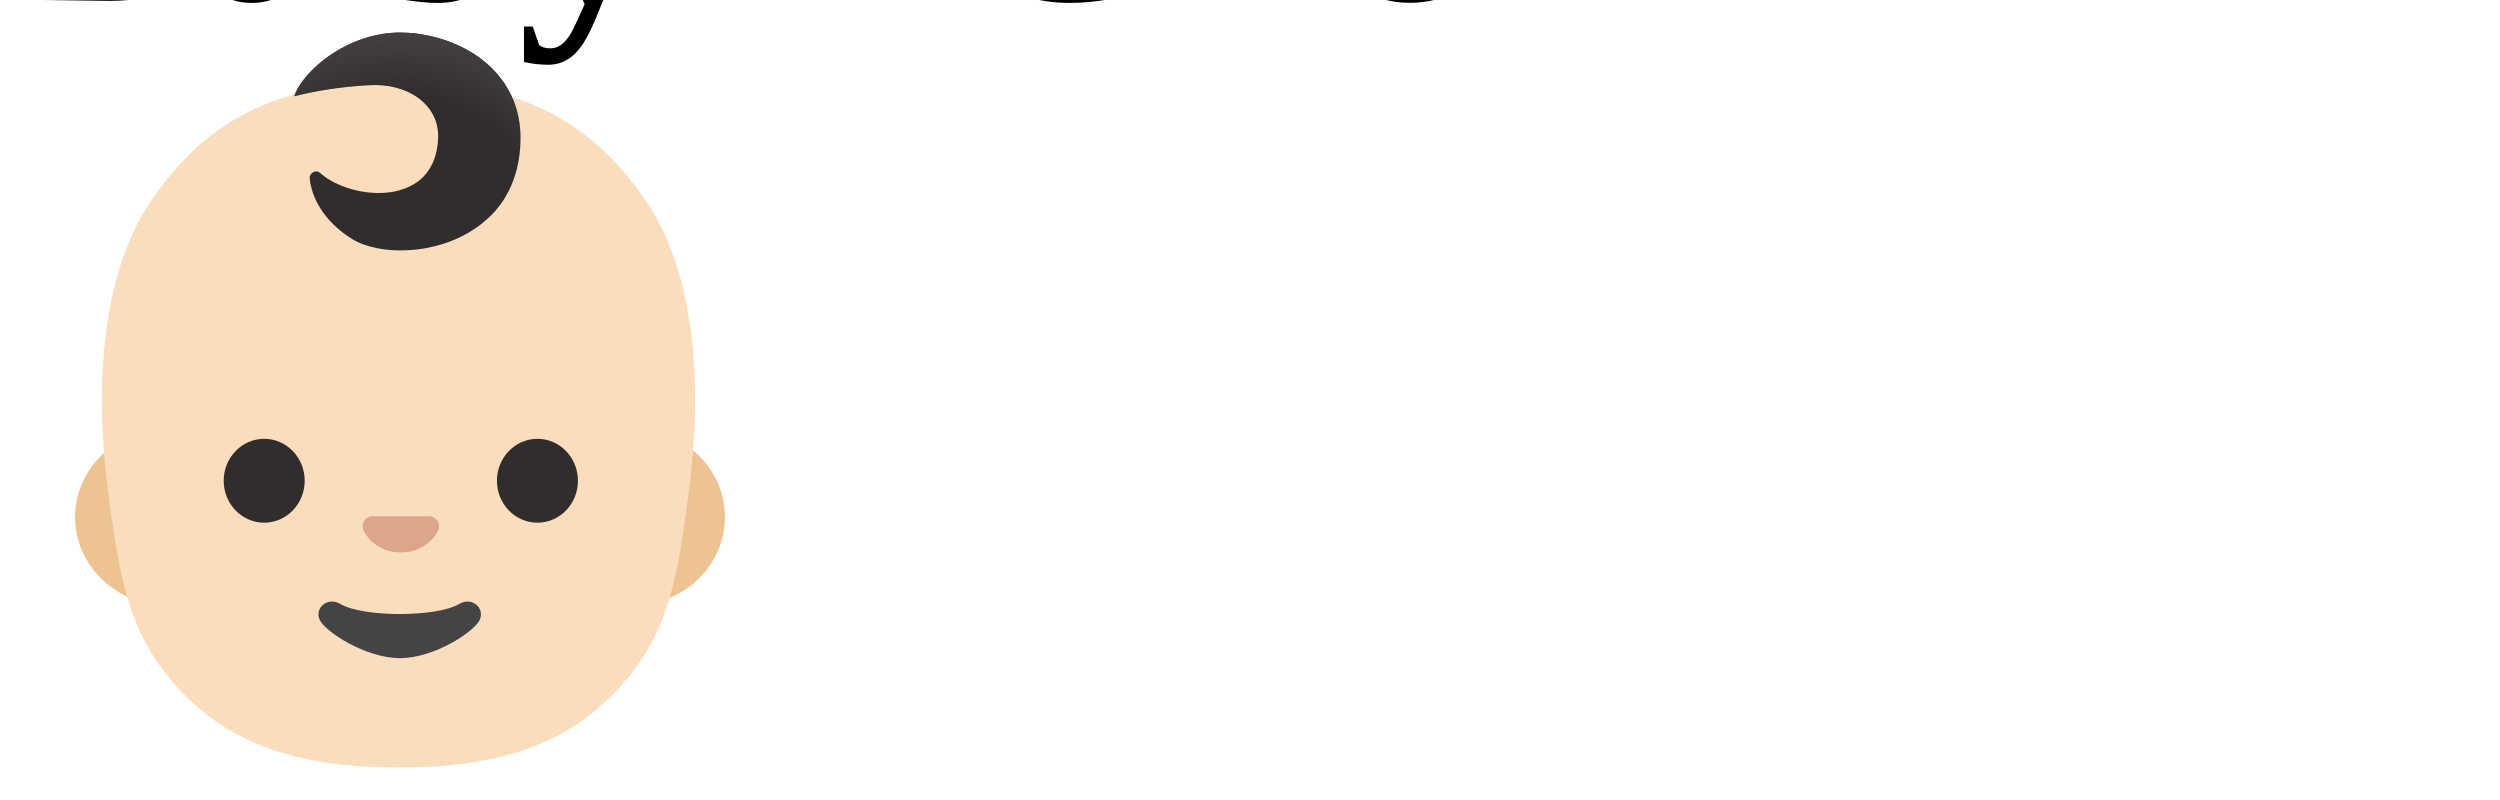
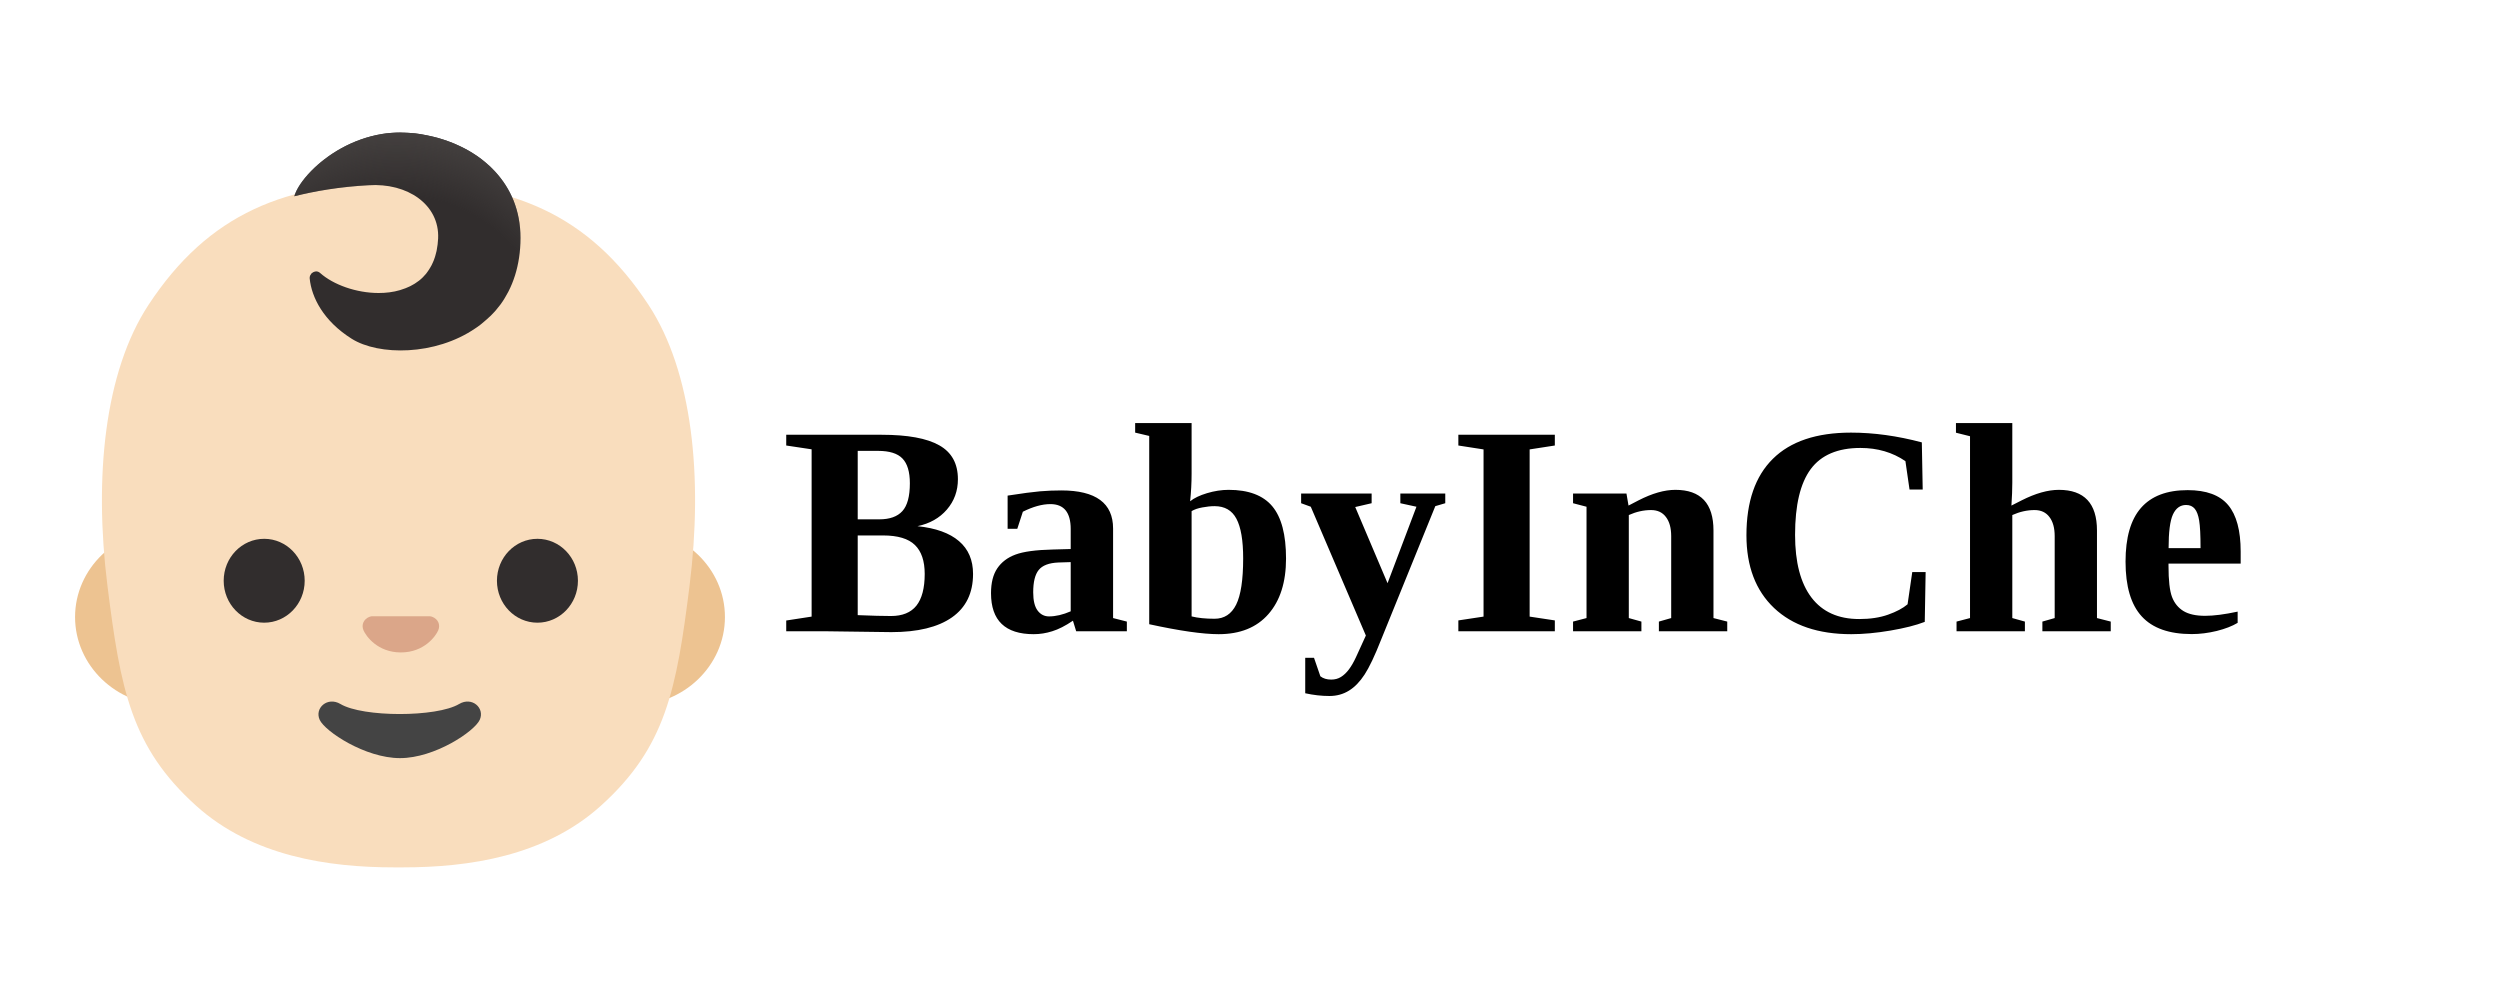
- <svg xmlns="http://www.w3.org/2000/svg" class="lol" aria-hidden="true" focusable="false" height="50px" style="-ms-transform: rotate(360deg); -webkit-transform: rotate(360deg); transform: rotate(360deg);" preserveAspectRatio="xMidYMid meet" viewBox="0 0 400 128">
+ <svg xmlns="http://www.w3.org/2000/svg" class="lol" aria-hidden="true" focusable="false" height="50px" width="125px" style="-ms-transform: rotate(360deg); -webkit-transform: rotate(360deg); transform: rotate(360deg);" preserveAspectRatio="xMidYMid meet" viewBox="0 0 400 128">
  <path d="M101.35 68.63h-74.7c-8.05 0-14.64 6.34-14.64 14.1c0 7.75 6.59 14.1 14.64 14.1h74.7c8.05 0 14.64-6.34 14.64-14.1c.01-7.76-6.58-14.1-14.64-14.1z" fill="#edc391" />
  <path d="M103.76 32.78c-9.61-14.62-22-19.62-40-19.62s-30.39 4.99-40 19.62c-7.04 10.72-8.74 27.57-6.57 44.93c2.09 16.69 3.82 25.85 14.18 35.2c9 8.12 21.22 9.87 31.7 9.87H64.45c10.48 0 22.71-1.75 31.7-9.87c10.36-9.35 12.09-18.51 14.18-35.2c2.17-17.36.47-34.22-6.57-44.93z" fill="#f9ddbd" />
  <path d="M78.65 34.38c.14-.15.28-.29.42-.44c.1-.11.2-.23.3-.34c.23-.27.45-.54.66-.82l.09-.12c.2-.27.38-.55.56-.84c.05-.08.1-.17.15-.25c.17-.29.34-.58.5-.89c.03-.05.05-.09.07-.14c.38-.75.71-1.56.98-2.41l.03-.09c.55-1.77.87-3.74.87-5.96c0-4.44-1.6-7.95-4.04-10.6c-.03-.03-.05-.05-.07-.08c-.19-.2-.39-.4-.59-.6l-.12-.12a14.326 14.326 0 0 0-.72-.64c-.2-.17-.4-.33-.6-.49c-.05-.04-.1-.07-.14-.11l-.66-.48c-.04-.02-.07-.05-.11-.07c-.8-.54-1.63-1.02-2.49-1.43c-.03-.02-.07-.03-.1-.05c-.25-.12-.5-.23-.75-.34l-.23-.1c-.22-.09-.44-.18-.66-.26c-.08-.03-.17-.06-.25-.09c-.21-.08-.42-.15-.62-.22l-.27-.09c-.21-.07-.41-.13-.62-.19c-.09-.03-.18-.05-.28-.08c-.21-.06-.42-.11-.63-.16l-.26-.06c-.23-.05-.46-.1-.68-.15c-.07-.01-.14-.03-.21-.04c-.59-.13-1.18-.22-1.77-.29c-.08-.01-.16-.01-.24-.02c-.21-.02-.41-.04-.62-.05c-.12-.01-.23-.01-.35-.02c-.17-.01-.33-.02-.49-.02c-.13 0-.26-.01-.4-.01c-.09 0-.18-.01-.26-.01h-.1c-.43 0-.86.02-1.28.05c-.08.01-.16.01-.24.02c-.43.04-.85.08-1.25.15c-4.91.8-8.88 3.38-11.36 5.9c-1.49 1.51-2.44 3-2.73 4.07h.01c3.18-.81 7.29-1.52 11.87-1.76c6.2-.43 11.38 3.1 11.13 8.52c-.03.65-.11 1.26-.22 1.83l-.03.17c-.05.22-.11.44-.17.65c-.03.1-.06.2-.08.29c-.06.18-.12.36-.19.54c-.04.11-.09.22-.14.33c-.07.16-.14.31-.21.45c-.06.12-.12.23-.19.34c-.07.13-.15.26-.23.38c-.08.12-.17.24-.25.36c-.07.1-.14.2-.22.3c-.13.16-.27.31-.41.45c-.04.04-.08.09-.12.13c-.19.19-.39.36-.6.53c-.04.03-.09.06-.13.09a6.3 6.3 0 0 1-.53.37c-.06.03-.11.07-.17.1c-.18.11-.36.21-.54.3c-.06.03-.11.06-.17.08c-.19.09-.39.18-.6.26c-.04.02-.09.04-.14.05c-.23.09-.46.17-.7.24c-.02.01-.04.01-.06.02c-1.08.32-2.24.46-3.42.46c-3.56 0-7.25-1.32-9.37-3.21a.96.96 0 0 0-.64-.25c-.05 0-.1.02-.14.03c-.04.01-.09.01-.13.03c-.06.02-.12.04-.18.07c-.1.05-.18.11-.26.18c-.02.02-.03.04-.05.06c-.07.08-.13.18-.18.28c-.01.02-.01.03-.02.05c-.05.13-.08.28-.06.44c.3 3.02 2.2 6.8 6.72 9.64c4.3 2.71 13.35 2.74 19.79-1.67l.18-.12c.19-.14.39-.28.58-.42c.08-.06.17-.13.25-.2c.28-.22.55-.45.81-.69l.39-.36c.14-.11.26-.24.38-.36z" fill="#312d2d" />
  <radialGradient id="IconifyId-1793bb55ff5-20754-618" cx="63.428" cy="87.903" r="35.535" gradientTransform="matrix(1 0 0 -1 0 128)" gradientUnits="userSpaceOnUse">
    <stop offset=".699" stop-color="#454140" stop-opacity="0" />
    <stop offset="1" stop-color="#454140" />
  </radialGradient>
  <path d="M78.65 34.38c.14-.15.28-.29.42-.44c.1-.11.2-.23.3-.34c.23-.27.45-.54.66-.82l.09-.12c.2-.27.38-.55.56-.84c.05-.08.1-.17.15-.25c.17-.29.34-.58.5-.89c.03-.05.05-.09.07-.14c.38-.75.71-1.56.98-2.41l.03-.09c.55-1.77.87-3.74.87-5.96c0-4.44-1.6-7.95-4.04-10.6c-.03-.03-.05-.05-.07-.08c-.19-.2-.39-.4-.59-.6l-.12-.12a14.326 14.326 0 0 0-.72-.64c-.2-.17-.4-.33-.6-.49c-.05-.04-.1-.07-.14-.11l-.66-.48c-.04-.02-.07-.05-.11-.07c-.8-.54-1.63-1.02-2.49-1.43c-.03-.02-.07-.03-.1-.05c-.25-.12-.5-.23-.75-.34l-.23-.1c-.22-.09-.44-.18-.66-.26c-.08-.03-.17-.06-.25-.09c-.21-.08-.42-.15-.62-.22l-.27-.09c-.21-.07-.41-.13-.62-.19c-.09-.03-.18-.05-.28-.08c-.21-.06-.42-.11-.63-.16l-.26-.06c-.23-.05-.46-.1-.68-.15c-.07-.01-.14-.03-.21-.04c-.59-.13-1.18-.22-1.77-.29c-.08-.01-.16-.01-.24-.02c-.21-.02-.41-.04-.62-.05c-.12-.01-.23-.01-.35-.02c-.17-.01-.33-.02-.49-.02c-.13 0-.26-.01-.4-.01c-.09 0-.18-.01-.26-.01h-.1c-.43 0-.86.02-1.28.05c-.08.01-.16.01-.24.02c-.43.04-.85.08-1.25.15c-4.91.8-8.88 3.38-11.36 5.9c-1.49 1.51-2.44 3-2.73 4.07h.01c3.18-.81 7.29-1.52 11.87-1.76c6.2-.43 11.38 3.1 11.13 8.52c-.03.65-.11 1.26-.22 1.83l-.03.17c-.05.22-.11.44-.17.65c-.03.1-.06.2-.08.29c-.06.18-.12.36-.19.54c-.04.11-.09.22-.14.33c-.07.16-.14.31-.21.45c-.06.12-.12.23-.19.34c-.07.13-.15.26-.23.38c-.08.12-.17.24-.25.36c-.07.1-.14.2-.22.3c-.13.16-.27.31-.41.45c-.04.04-.08.09-.12.13c-.19.19-.39.36-.6.53c-.04.03-.09.06-.13.09a6.3 6.3 0 0 1-.53.37c-.06.03-.11.07-.17.1c-.18.11-.36.21-.54.3c-.06.03-.11.06-.17.08c-.19.09-.39.18-.6.26c-.04.02-.09.04-.14.05c-.23.09-.46.17-.7.24c-.02.01-.04.01-.06.02c-1.08.32-2.24.46-3.42.46c-3.56 0-7.25-1.32-9.37-3.21a.96.96 0 0 0-.64-.25c-.05 0-.1.02-.14.03c-.04.01-.09.01-.13.03c-.06.02-.12.04-.18.07c-.1.05-.18.11-.26.18c-.02.02-.03.04-.05.06c-.07.08-.13.18-.18.28c-.01.02-.01.03-.02.05c-.05.13-.08.28-.06.44c.3 3.02 2.2 6.8 6.72 9.64c4.3 2.71 13.35 2.74 19.79-1.67l.18-.12c.19-.14.39-.28.58-.42c.08-.06.17-.13.25-.2c.28-.22.55-.45.81-.69l.39-.36c.14-.11.26-.24.38-.36z" fill="url(#IconifyId-1793bb55ff5-20754-618)" />
  <path d="M69.21 82.71a1.63 1.63 0 0 0-.42-.11h-9.3c-.14.02-.28.05-.42.11c-.84.34-1.31 1.22-.91 2.14c.4.93 2.25 3.54 5.98 3.54s5.58-2.61 5.98-3.54c.39-.93-.07-1.8-.91-2.14z" fill="#dba689" />
  <g fill="#312d2d">
    <ellipse cx="42.27" cy="76.92" rx="6.48" ry="6.71" />
    <ellipse cx="85.99" cy="76.92" rx="6.48" ry="6.71" />
  </g>
  <path d="M73.46 96.64c-3.6 2.14-15.4 2.14-18.99 0c-2.07-1.23-4.18.65-3.32 2.53c.84 1.85 7.28 6.13 12.85 6.13c5.56 0 11.92-4.28 12.76-6.13c.85-1.88-1.24-3.76-3.3-2.53z" fill="#444" />
-   <text x="9rem" y="5rem" font-weight="bold" font-size="48">BabyInChe</text>
+   <text x="125px" y="85px" font-weight="bold" font-size="48">BabyInChe</text>
</svg>
